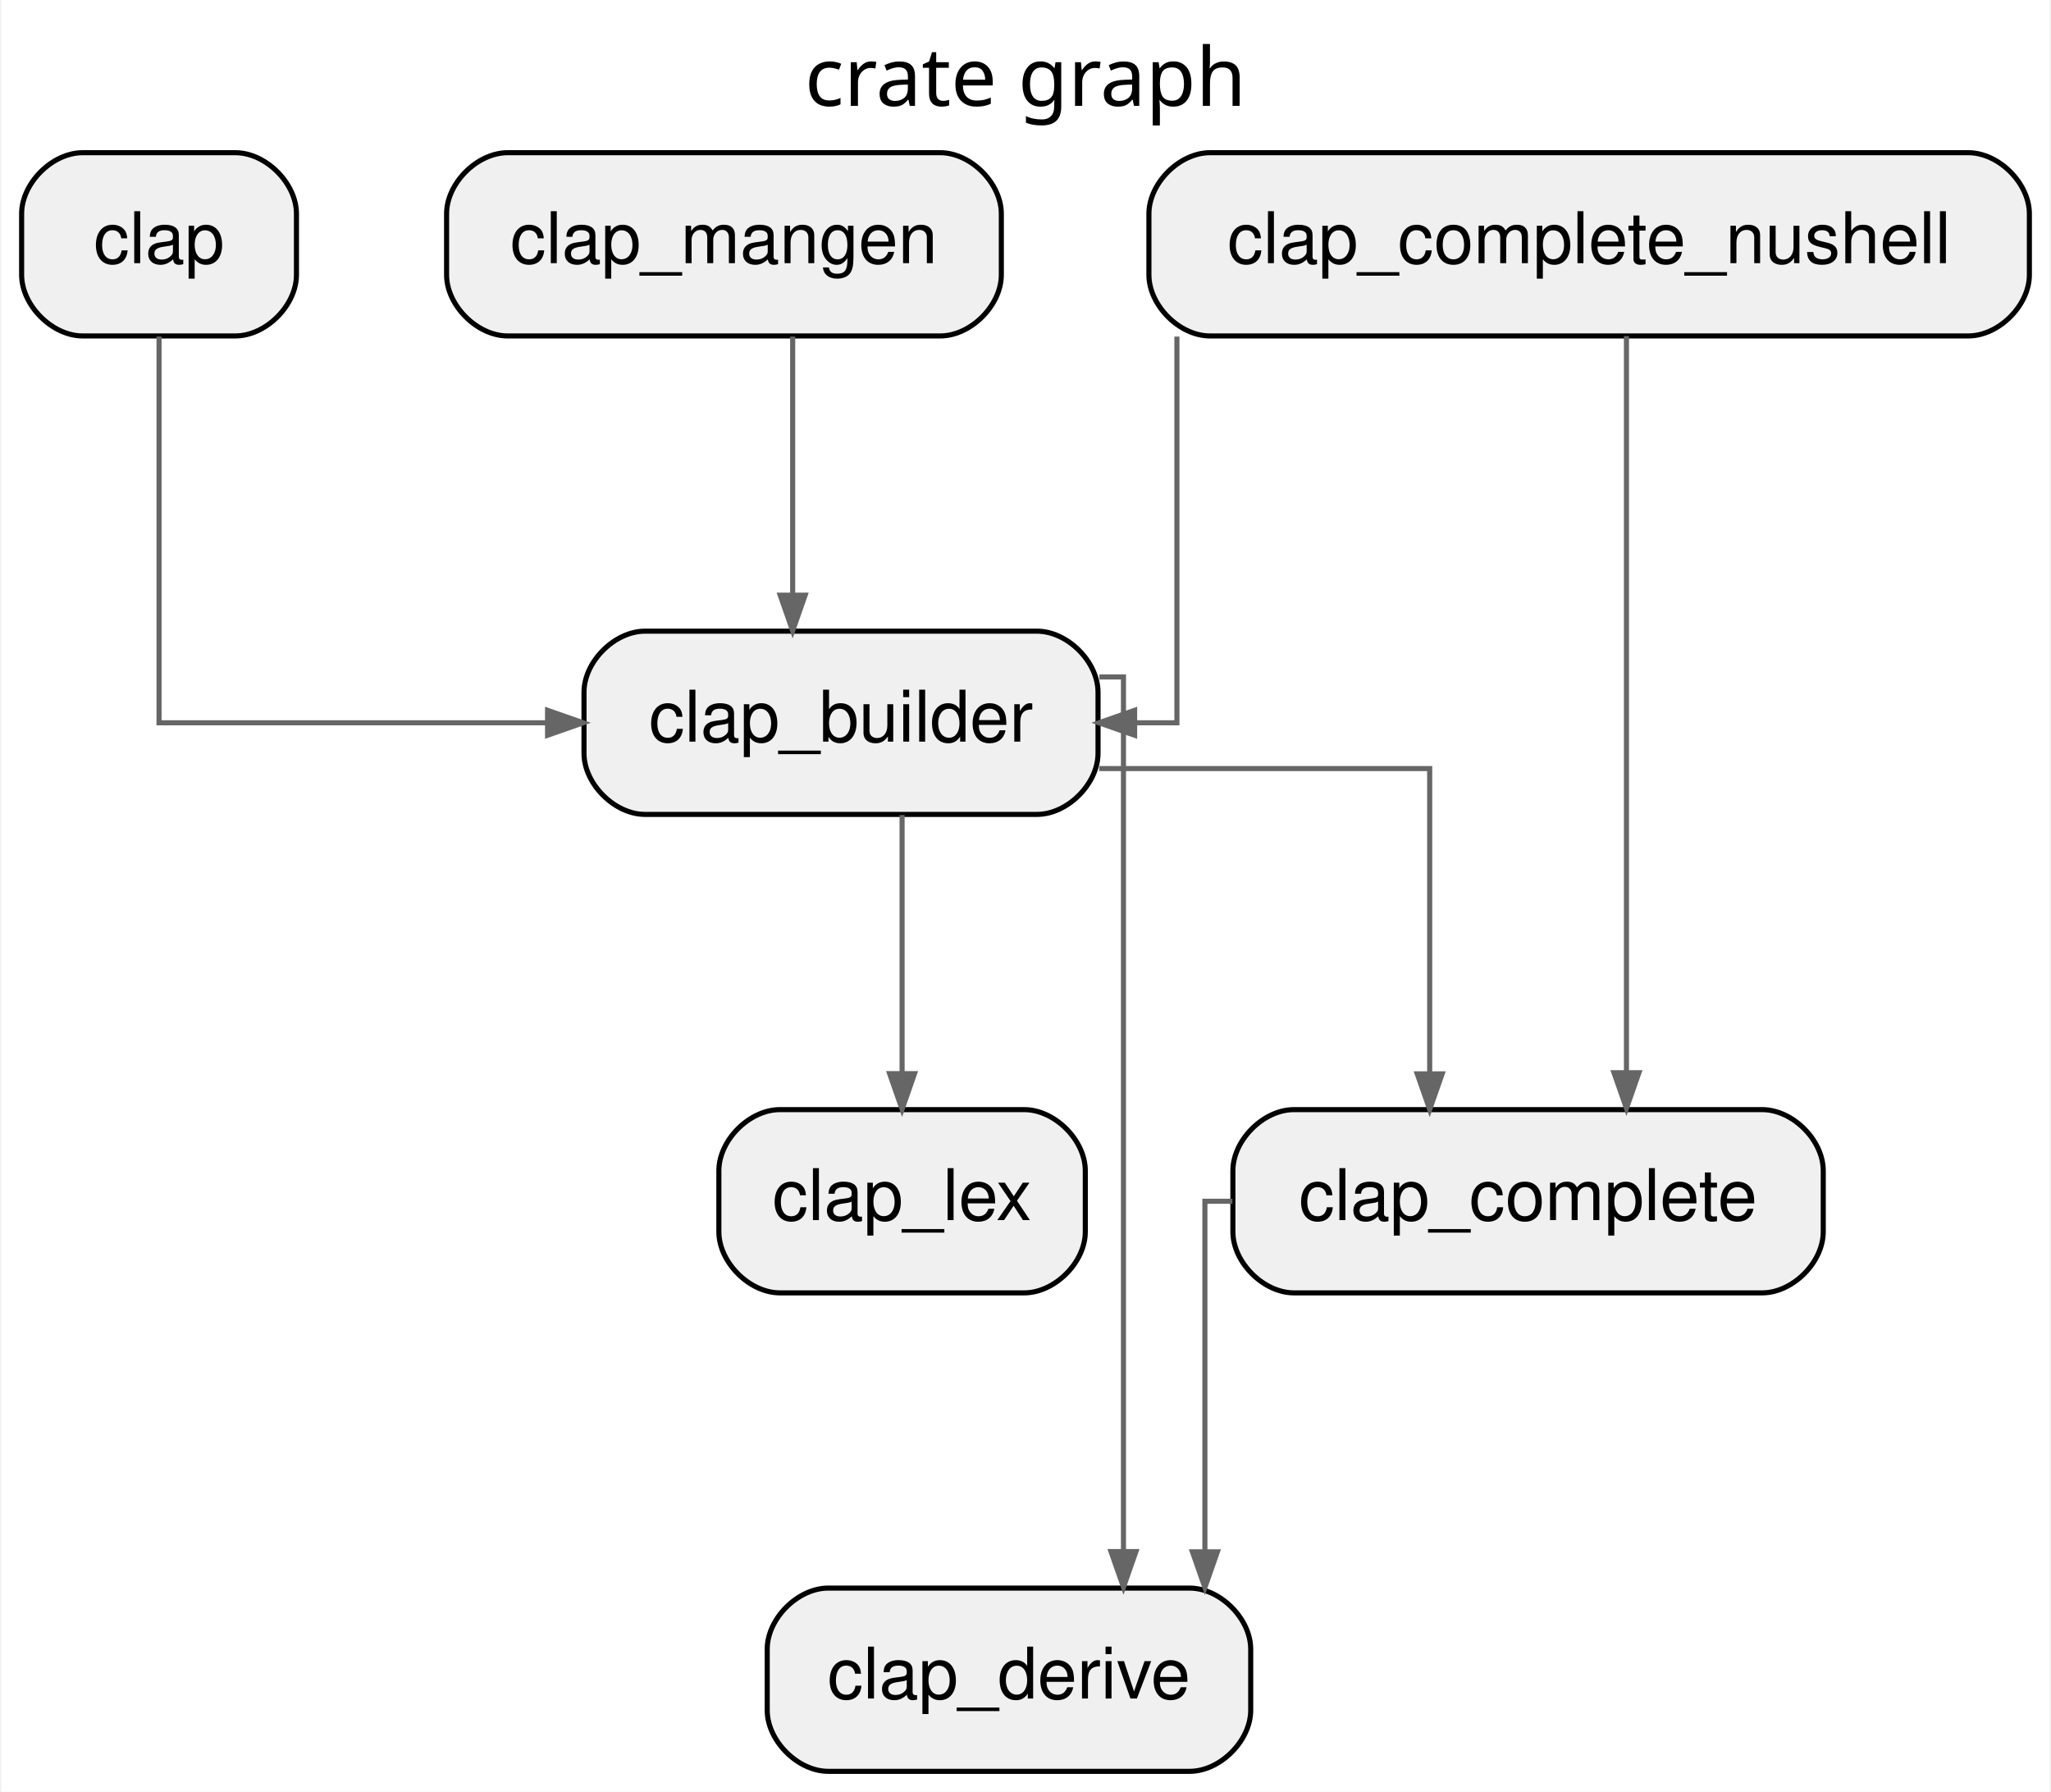
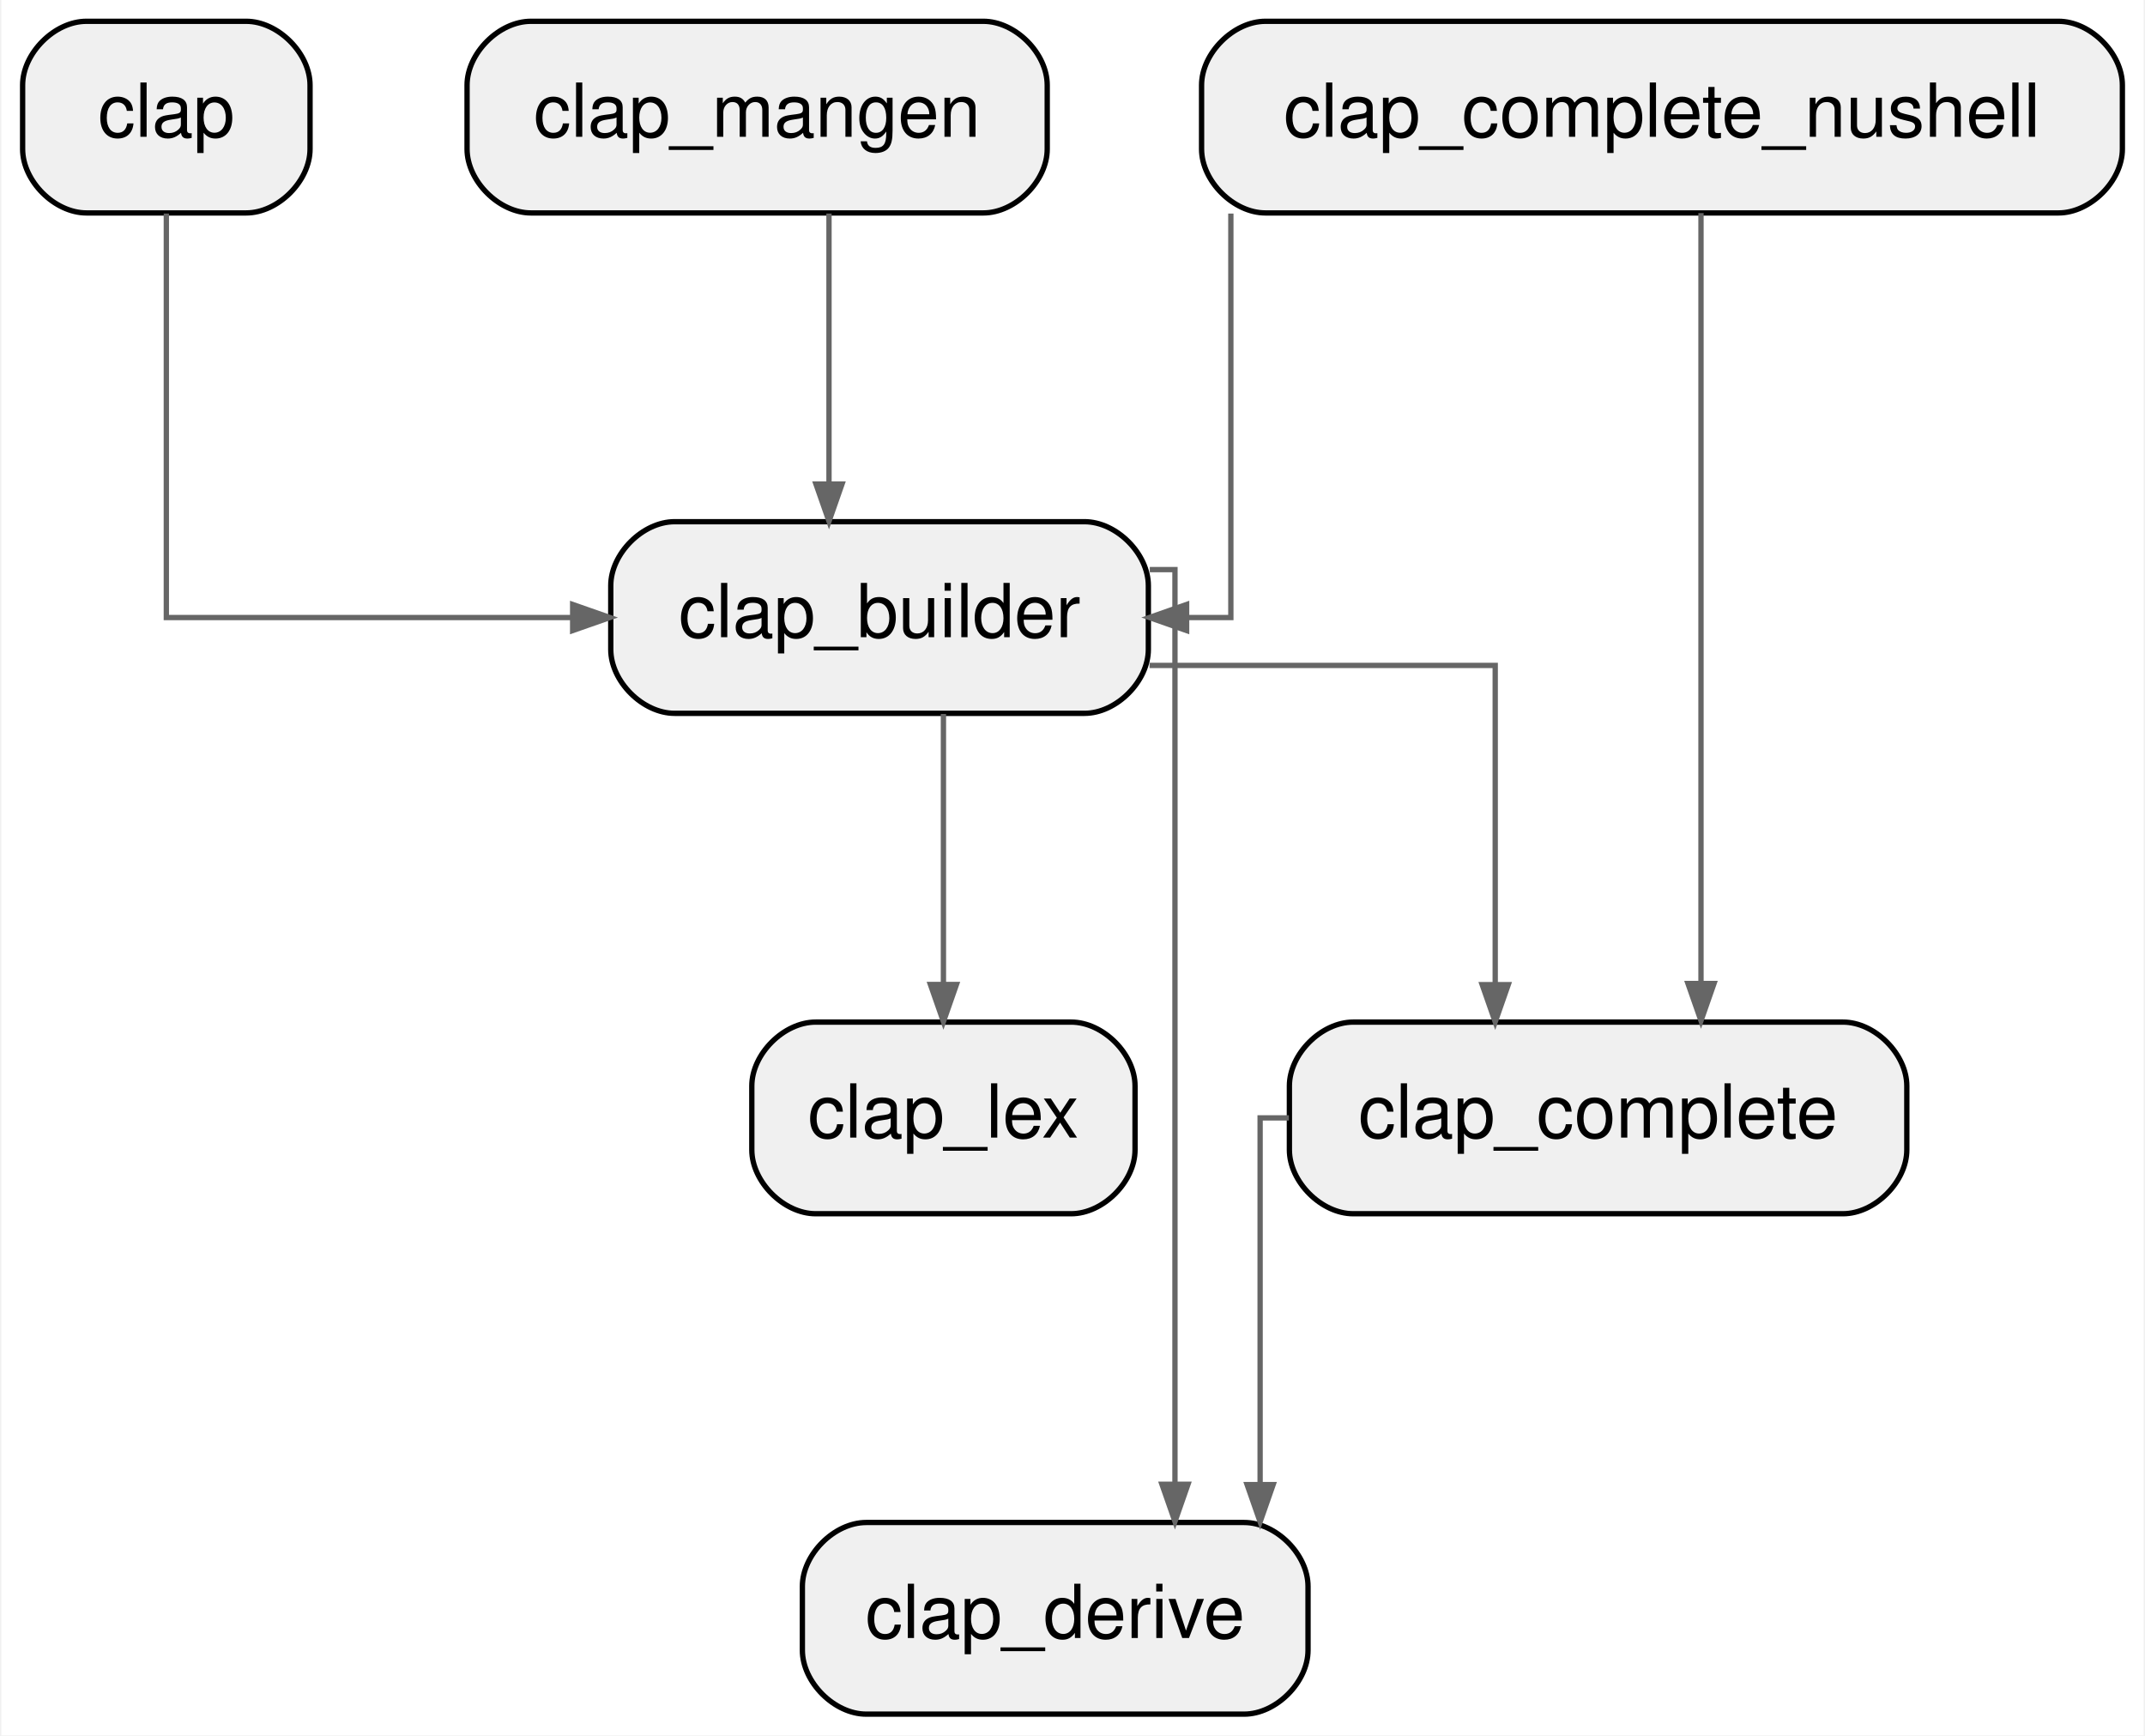
- <svg xmlns="http://www.w3.org/2000/svg" width="403pt" height="352pt" viewBox="0.00 0.00 402.50 352.00">
-   <g id="graph0" class="graph" transform="scale(1 1) rotate(0) translate(4 348)">
-     <polygon fill="white" stroke="transparent" points="-4,4 -4,-348 398.5,-348 398.5,4 -4,4" />
-     <text text-anchor="middle" x="197.25" y="-327.2" font-family="Helvetica Bold" font-size="16.00">crate graph</text>
+ <svg xmlns="http://www.w3.org/2000/svg" width="403pt" height="326pt" viewBox="0.00 0.00 402.50 326.00">
+   <g id="graph0" class="graph" transform="scale(1 1) rotate(0) translate(4 322)">
+     <polygon fill="white" stroke="transparent" points="-4,4 -4,-322 398.5,-322 398.5,4 -4,4" />
    <g id="node1" class="node">
      <path fill="#f0f0f0" stroke="black" d="M42,-318C42,-318 12,-318 12,-318 6,-318 0,-312 0,-306 0,-306 0,-294 0,-294 0,-288 6,-282 12,-282 12,-282 42,-282 42,-282 48,-282 54,-288 54,-294 54,-294 54,-306 54,-306 54,-312 48,-318 42,-318" />
      <text text-anchor="middle" x="27" y="-296.3" font-family="Helvetica,sans-Serif" font-size="14.00">clap</text>
    </g>
    <g id="node2" class="node">
      <path fill="#f0f0f0" stroke="black" d="M199.5,-224C199.5,-224 122.5,-224 122.5,-224 116.5,-224 110.5,-218 110.5,-212 110.5,-212 110.5,-200 110.5,-200 110.5,-194 116.5,-188 122.5,-188 122.5,-188 199.5,-188 199.5,-188 205.5,-188 211.5,-194 211.5,-200 211.5,-200 211.5,-212 211.5,-212 211.5,-218 205.5,-224 199.5,-224" />
      <text text-anchor="middle" x="161" y="-202.3" font-family="Helvetica,sans-Serif" font-size="14.00">clap_builder</text>
    </g>
    <g id="edge1" class="edge">
      <path fill="none" stroke="#666666" d="M27,-281.88C27,-254.56 27,-206 27,-206 27,-206 103.34,-206 103.34,-206" />
      <polygon fill="#666666" stroke="#666666" points="103.34,-208.45 110.34,-206 103.34,-203.55 103.34,-208.45" />
    </g>
    <g id="node3" class="node">
      <path fill="#f0f0f0" stroke="black" d="M342,-130C342,-130 250,-130 250,-130 244,-130 238,-124 238,-118 238,-118 238,-106 238,-106 238,-100 244,-94 250,-94 250,-94 342,-94 342,-94 348,-94 354,-100 354,-106 354,-106 354,-118 354,-118 354,-124 348,-130 342,-130" />
      <text text-anchor="middle" x="296" y="-108.3" font-family="Helvetica,sans-Serif" font-size="14.00">clap_complete</text>
    </g>
    <g id="edge2" class="edge">
      <path fill="none" stroke="#666666" d="M211.73,-197C242.81,-197 276.67,-197 276.67,-197 276.67,-197 276.67,-137.03 276.67,-137.03" />
      <polygon fill="#666666" stroke="#666666" points="279.12,-137.03 276.67,-130.03 274.22,-137.03 279.12,-137.03" />
    </g>
    <g id="node5" class="node">
      <path fill="#f0f0f0" stroke="black" d="M229.5,-36C229.5,-36 158.5,-36 158.5,-36 152.5,-36 146.5,-30 146.5,-24 146.5,-24 146.5,-12 146.5,-12 146.5,-6 152.5,0 158.5,0 158.5,0 229.5,0 229.5,0 235.5,0 241.5,-6 241.5,-12 241.5,-12 241.5,-24 241.5,-24 241.5,-30 235.5,-36 229.5,-36" />
      <text text-anchor="middle" x="194" y="-14.3" font-family="Helvetica,sans-Serif" font-size="14.00">clap_derive</text>
    </g>
    <g id="edge3" class="edge">
      <path fill="none" stroke="#666666" d="M211.77,-215C214.71,-215 216.5,-215 216.5,-215 216.5,-215 216.5,-43.18 216.5,-43.18" />
      <polygon fill="#666666" stroke="#666666" points="218.95,-43.18 216.5,-36.18 214.05,-43.18 218.95,-43.18" />
    </g>
    <g id="node6" class="node">
      <path fill="#f0f0f0" stroke="black" d="M197,-130C197,-130 149,-130 149,-130 143,-130 137,-124 137,-118 137,-118 137,-106 137,-106 137,-100 143,-94 149,-94 149,-94 197,-94 197,-94 203,-94 209,-100 209,-106 209,-106 209,-118 209,-118 209,-124 203,-130 197,-130" />
      <text text-anchor="middle" x="173" y="-108.3" font-family="Helvetica,sans-Serif" font-size="14.00">clap_lex</text>
    </g>
    <g id="edge4" class="edge">
      <path fill="none" stroke="#666666" d="M173,-187.88C173,-187.88 173,-137.07 173,-137.07" />
      <polygon fill="#666666" stroke="#666666" points="175.45,-137.07 173,-130.07 170.55,-137.07 175.45,-137.07" />
    </g>
    <g id="edge5" class="edge">
      <path fill="none" stroke="#666666" d="M237.91,-112C234.55,-112 232.5,-112 232.5,-112 232.5,-112 232.5,-43.12 232.5,-43.12" />
      <polygon fill="#666666" stroke="#666666" points="234.95,-43.12 232.5,-36.12 230.05,-43.12 234.95,-43.12" />
    </g>
    <g id="node4" class="node">
      <path fill="#f0f0f0" stroke="black" d="M382.5,-318C382.5,-318 233.5,-318 233.5,-318 227.5,-318 221.5,-312 221.5,-306 221.5,-306 221.5,-294 221.5,-294 221.5,-288 227.5,-282 233.5,-282 233.5,-282 382.5,-282 382.5,-282 388.5,-282 394.5,-288 394.5,-294 394.5,-294 394.5,-306 394.5,-306 394.5,-312 388.5,-318 382.5,-318" />
      <text text-anchor="middle" x="308" y="-296.3" font-family="Helvetica,sans-Serif" font-size="14.00">clap_complete_nushell</text>
    </g>
    <g id="edge6" class="edge">
      <path fill="none" stroke="#666666" d="M227,-281.88C227,-254.56 227,-206 227,-206 227,-206 218.69,-206 218.69,-206" />
      <polygon fill="#666666" stroke="#666666" points="218.69,-203.55 211.69,-206 218.69,-208.45 218.69,-203.55" />
    </g>
    <g id="edge7" class="edge">
      <path fill="none" stroke="#666666" d="M315.33,-281.97C315.33,-281.97 315.33,-137.25 315.33,-137.25" />
      <polygon fill="#666666" stroke="#666666" points="317.78,-137.25 315.33,-130.25 312.88,-137.25 317.78,-137.25" />
    </g>
    <g id="node7" class="node">
      <path fill="#f0f0f0" stroke="black" d="M180.5,-318C180.5,-318 95.5,-318 95.5,-318 89.5,-318 83.5,-312 83.5,-306 83.5,-306 83.5,-294 83.5,-294 83.5,-288 89.5,-282 95.5,-282 95.5,-282 180.5,-282 180.5,-282 186.5,-282 192.5,-288 192.5,-294 192.5,-294 192.5,-306 192.5,-306 192.5,-312 186.5,-318 180.5,-318" />
      <text text-anchor="middle" x="138" y="-296.3" font-family="Helvetica,sans-Serif" font-size="14.00">clap_mangen</text>
    </g>
    <g id="edge8" class="edge">
      <path fill="none" stroke="#666666" d="M151.5,-281.88C151.5,-281.88 151.5,-231.07 151.5,-231.07" />
      <polygon fill="#666666" stroke="#666666" points="153.95,-231.07 151.5,-224.07 149.05,-231.07 153.95,-231.07" />
    </g>
  </g>
</svg>
